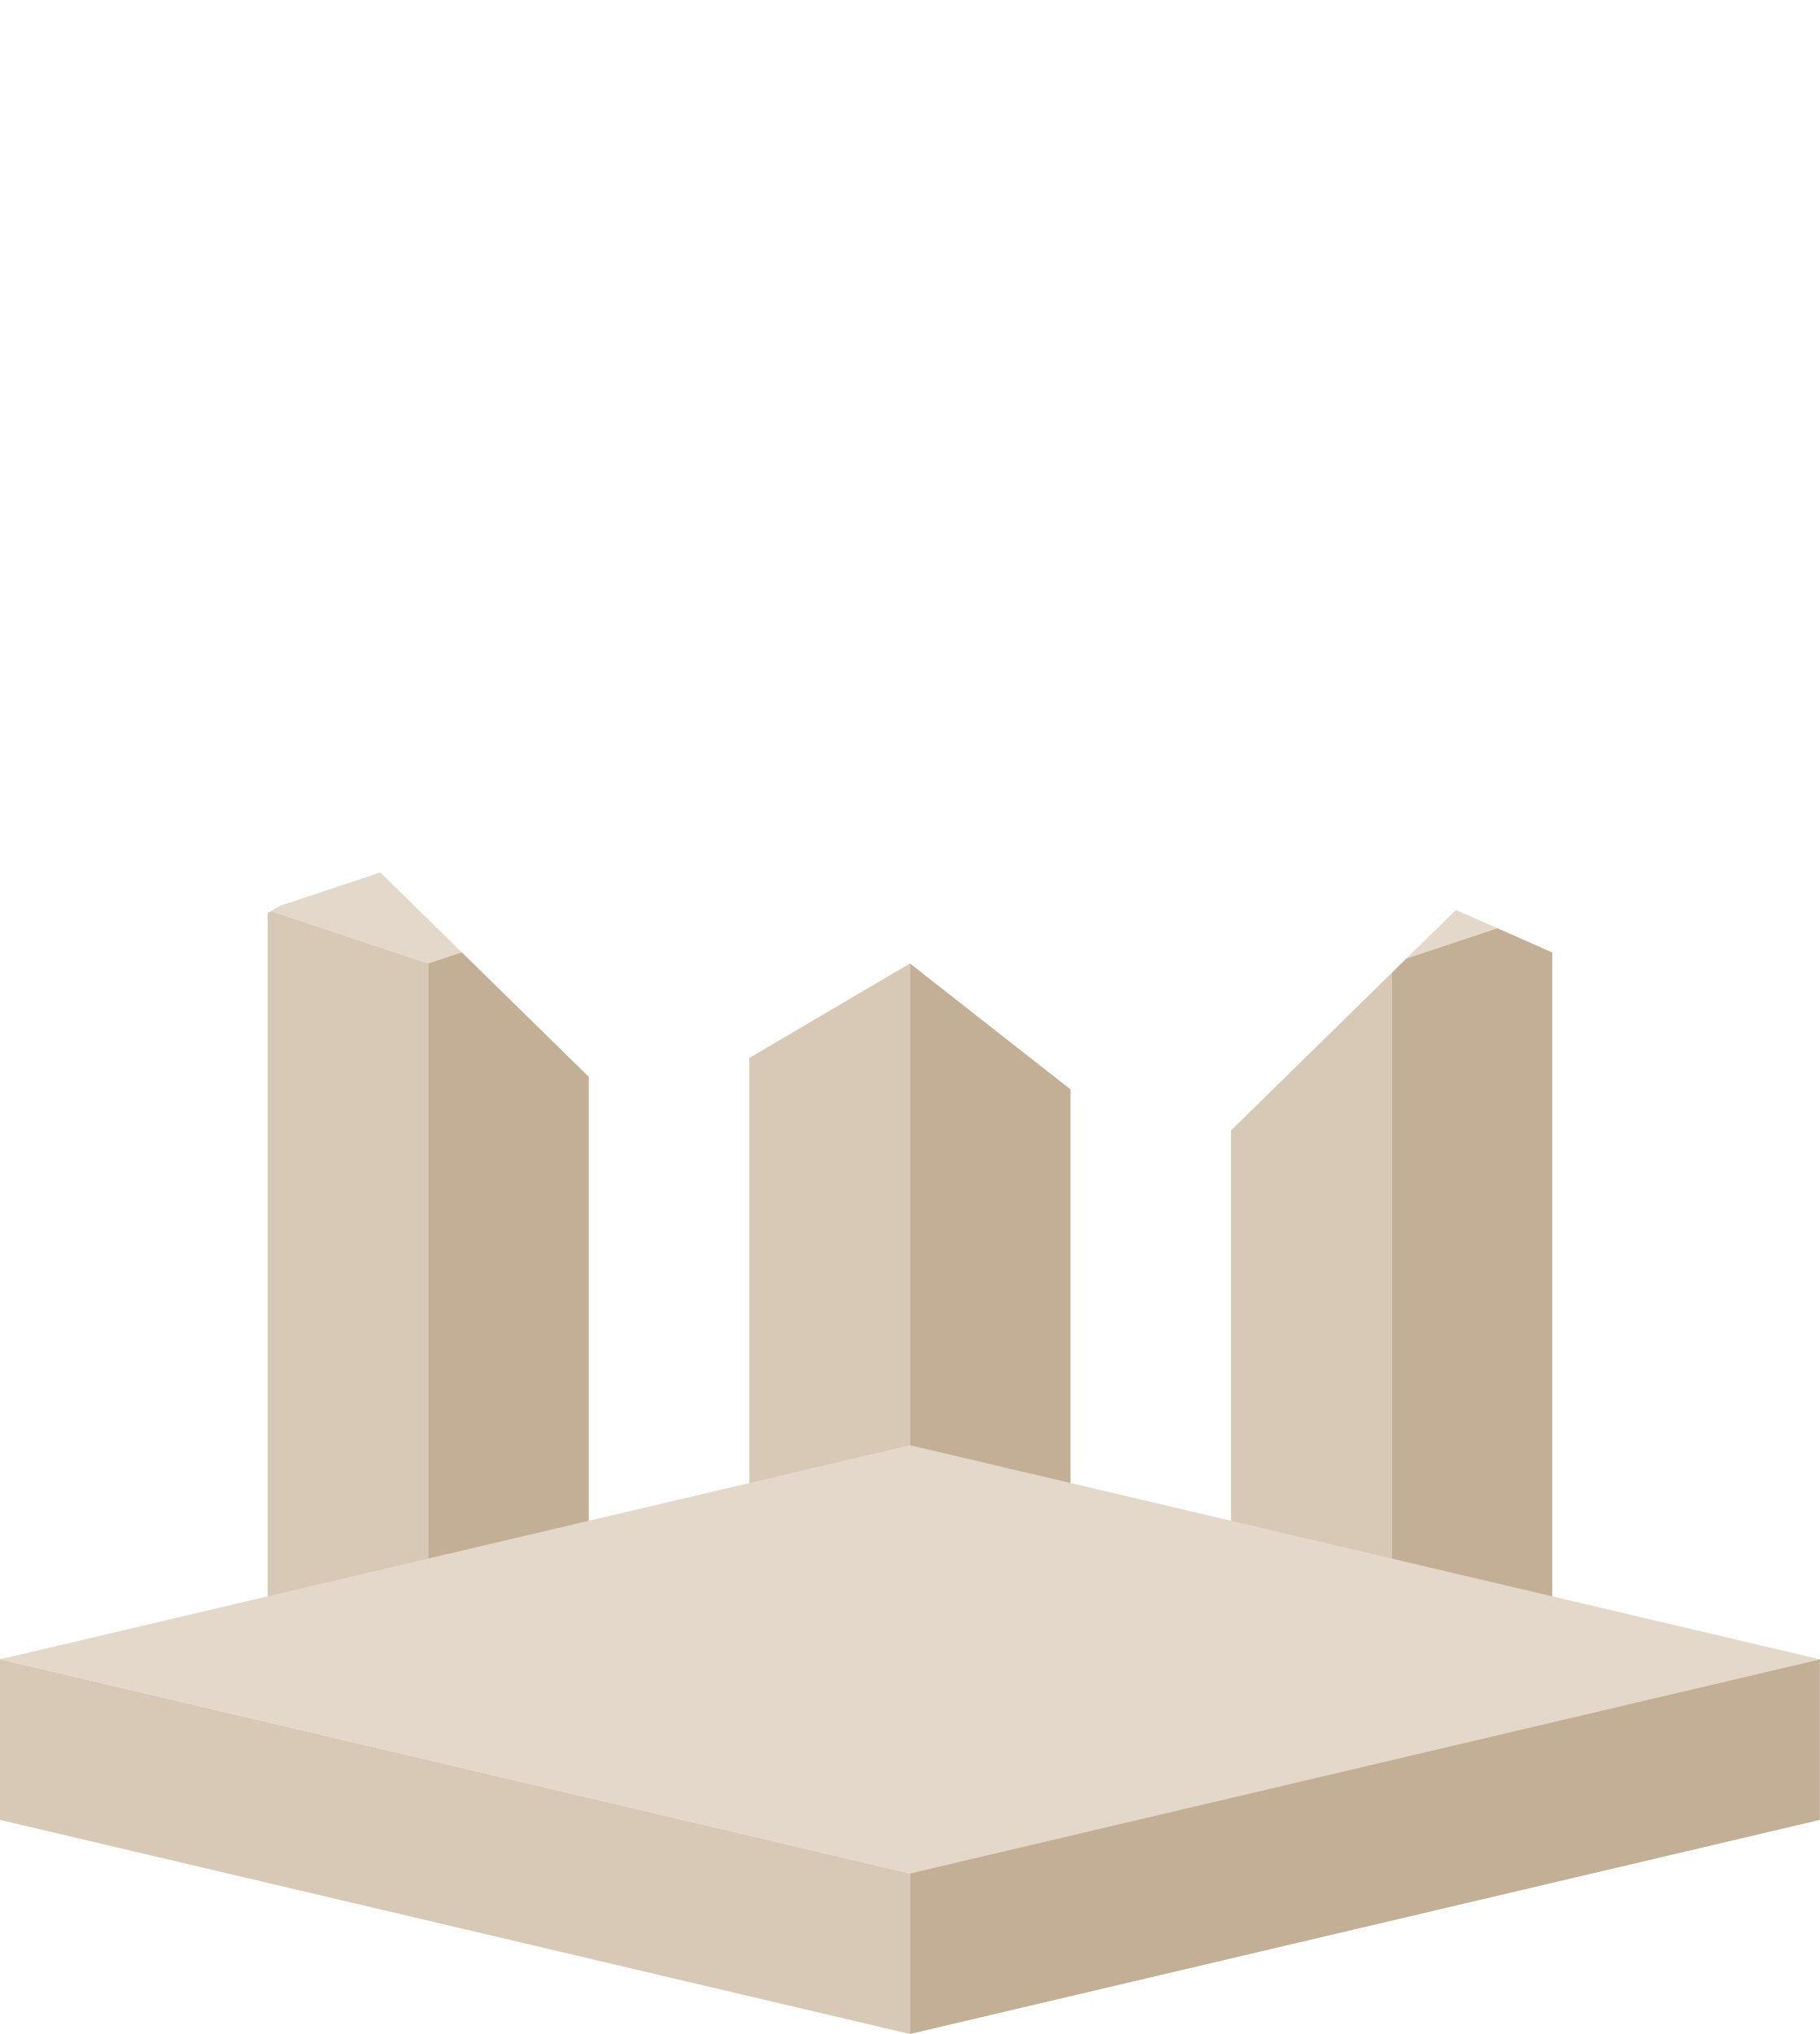
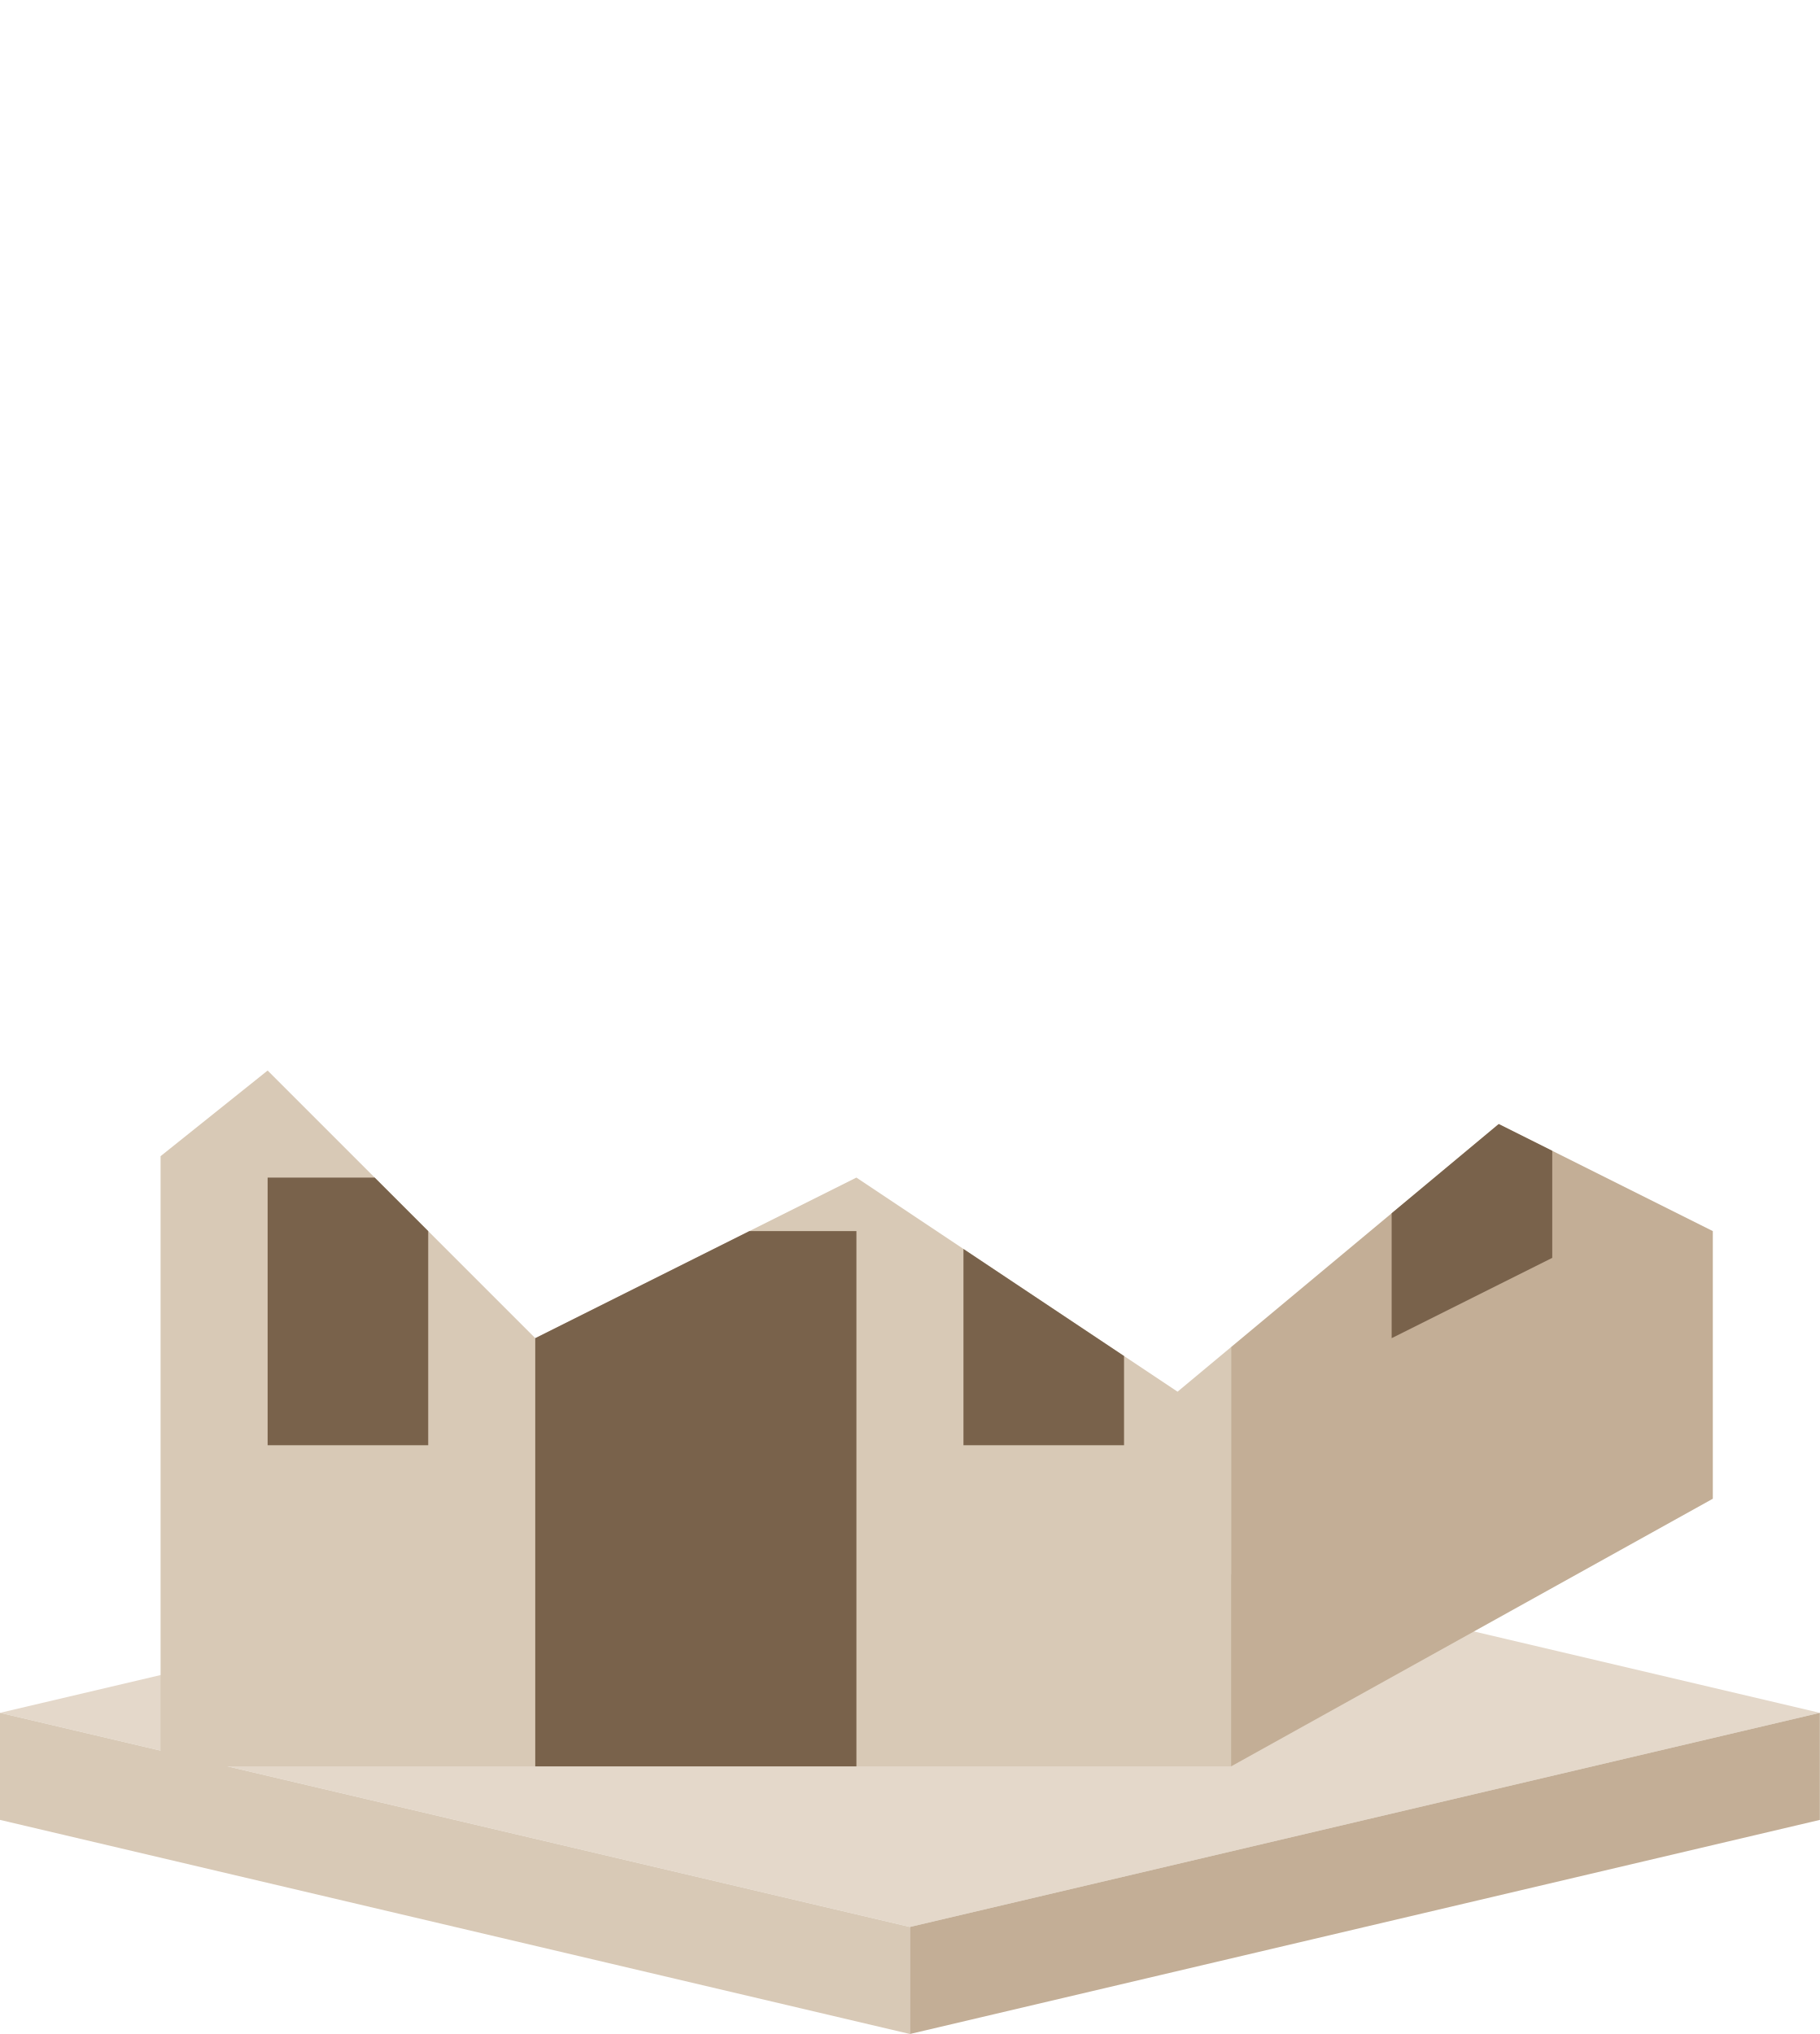
<svg xmlns="http://www.w3.org/2000/svg" width="34" height="38" viewBox="0 0 34 38">
  <defs>
    <clipPath id="prelom">
-       <polygon points="0,20 6.8,16 11.9,21 17.0,18 22.1,22 27.2,17 34,20 34,38 0,38" />
+       <polygon points="0,24 5,20 10,25 16,22 22,26 28,21 34,24 34,38 0,38" />
    </clipPath>
  </defs>
  <g clip-path="url(#prelom)">
-     <path fill="#e4d8ca" d="M2 12 17 2 32 12 17 15Z" />
-     <path fill="#d8c9b6" d="M2 12 17 15V18L2 15Z" />
-     <path fill="#c3ae96" d="M17 15 32 12V15L17 18Z" />
-     <path fill="#e4d8ca" d="M5 17l3-1 3 1-3 1Z" />
-     <path fill="#d8c9b6" d="M5 17l3 1v13l-3-1Z" />
-     <path fill="#c3ae96" d="M8 18l3-1v13l-3 1Z" />
-     <path fill="#e4d8ca" d="M14 17l3-1 3 1-3 1Z" />
-     <path fill="#d8c9b6" d="M14 17l3 1v13l-3-1Z" />
-     <path fill="#c3ae96" d="M17 18l3-1v13l-3 1Z" />
-     <path fill="#e4d8ca" d="M23 17l3-1 3 1-3 1Z" />
-     <path fill="#d8c9b6" d="M23 17l3 1v13l-3-1Z" />
-     <path fill="#c3ae96" d="M26 18l3-1v13l-3 1Z" />
-     <path fill="#e4d8ca" d="M0 31 17 27 34 31 17 35Z" />
-     <path fill="#d8c9b6" d="M0 31 17 35V38L0 34Z" />
-     <path fill="#c3ae96" d="M17 35 34 31V34L17 38Z" />
+     <path fill="#e4d8ca" d="M0 32 17 28 34 32 17 36Z" />
+     <path fill="#d8c9b6" d="M0 32 17 36V38L0 34Z" />
+     <path fill="#c3ae96" d="M17 36 34 32V34L17 38Z" />
+     <path fill="#d8c9b6" d="M3 17H23V33H3Z" />
+     <path fill="#c3ae96" d="M23 17 32 12V28L23 33Z" />
+     <path fill="#e4d8ca" d="M1 18 13 5 25 18Z" />
+     <path fill="#b49a7f" d="M13 5 22 1 34 13 25 18Z" />
+     <path fill="#c3ae96" d="M1 18H25V20H1Z" />
+     <path fill="#79624b" d="M10 23H16V33H10ZM5 22H8V27H5ZM18 22H21V27H18ZM26 20 29 18.5V23.5L26 25Z" />
  </g>
</svg>
